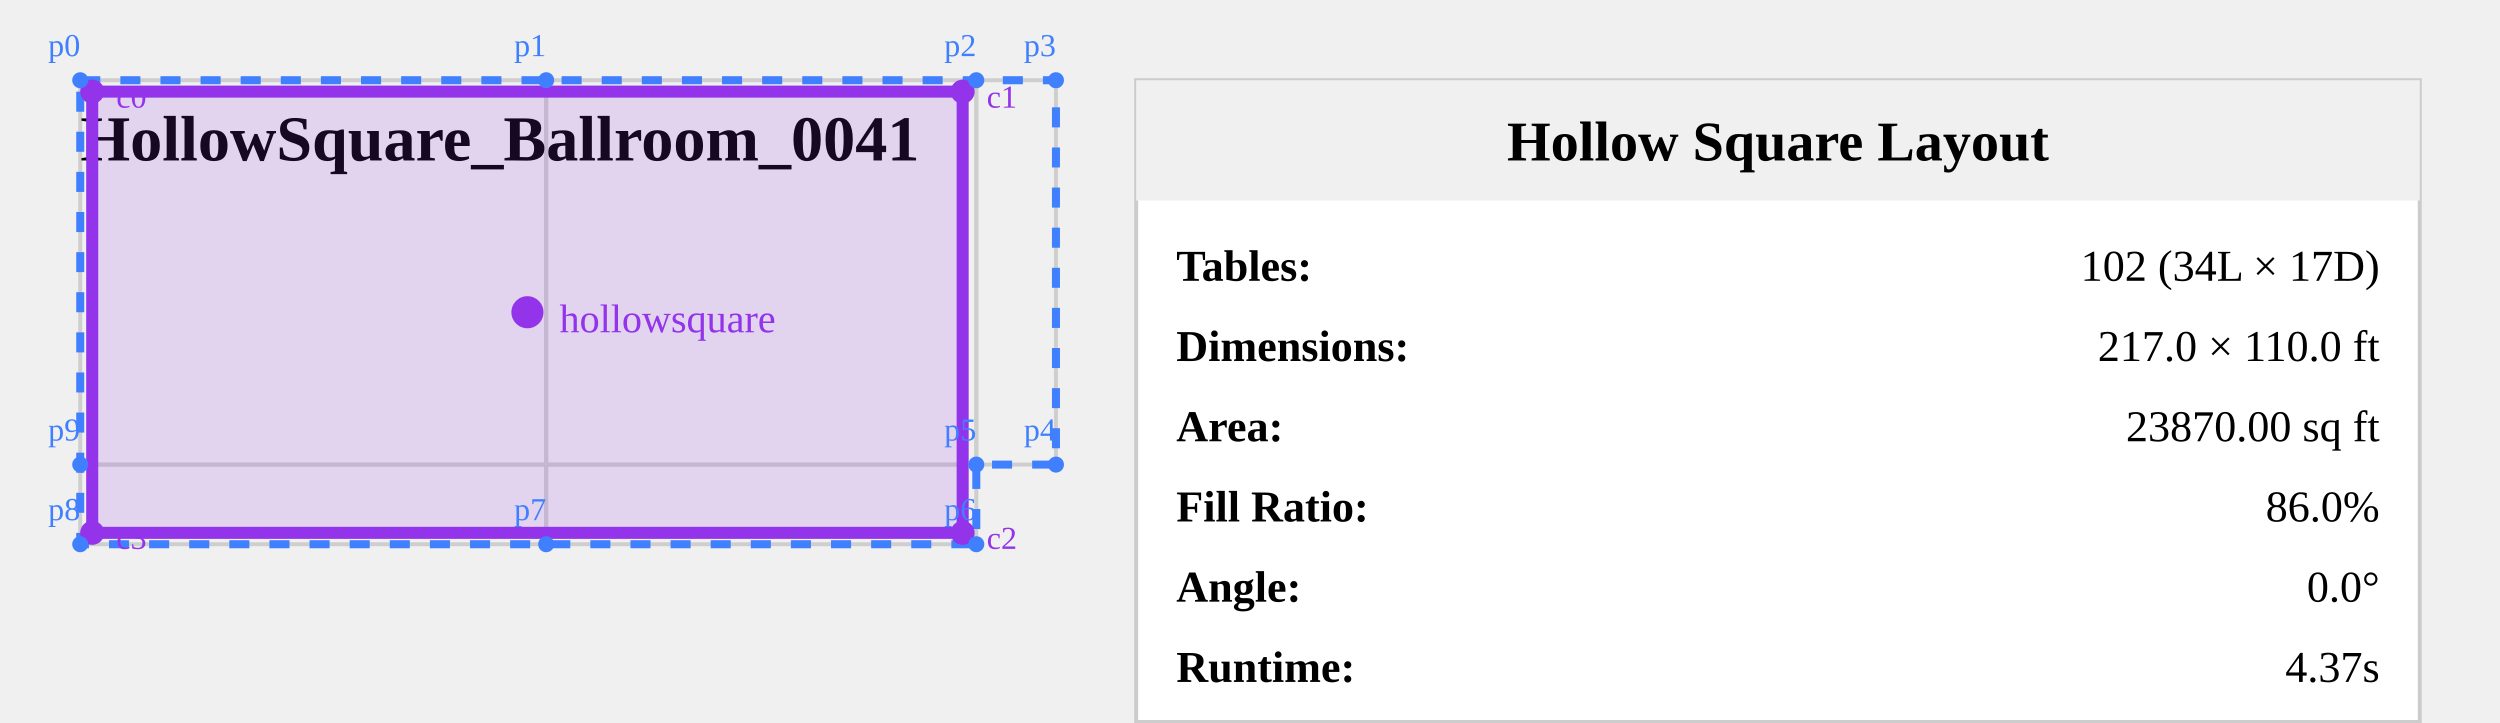
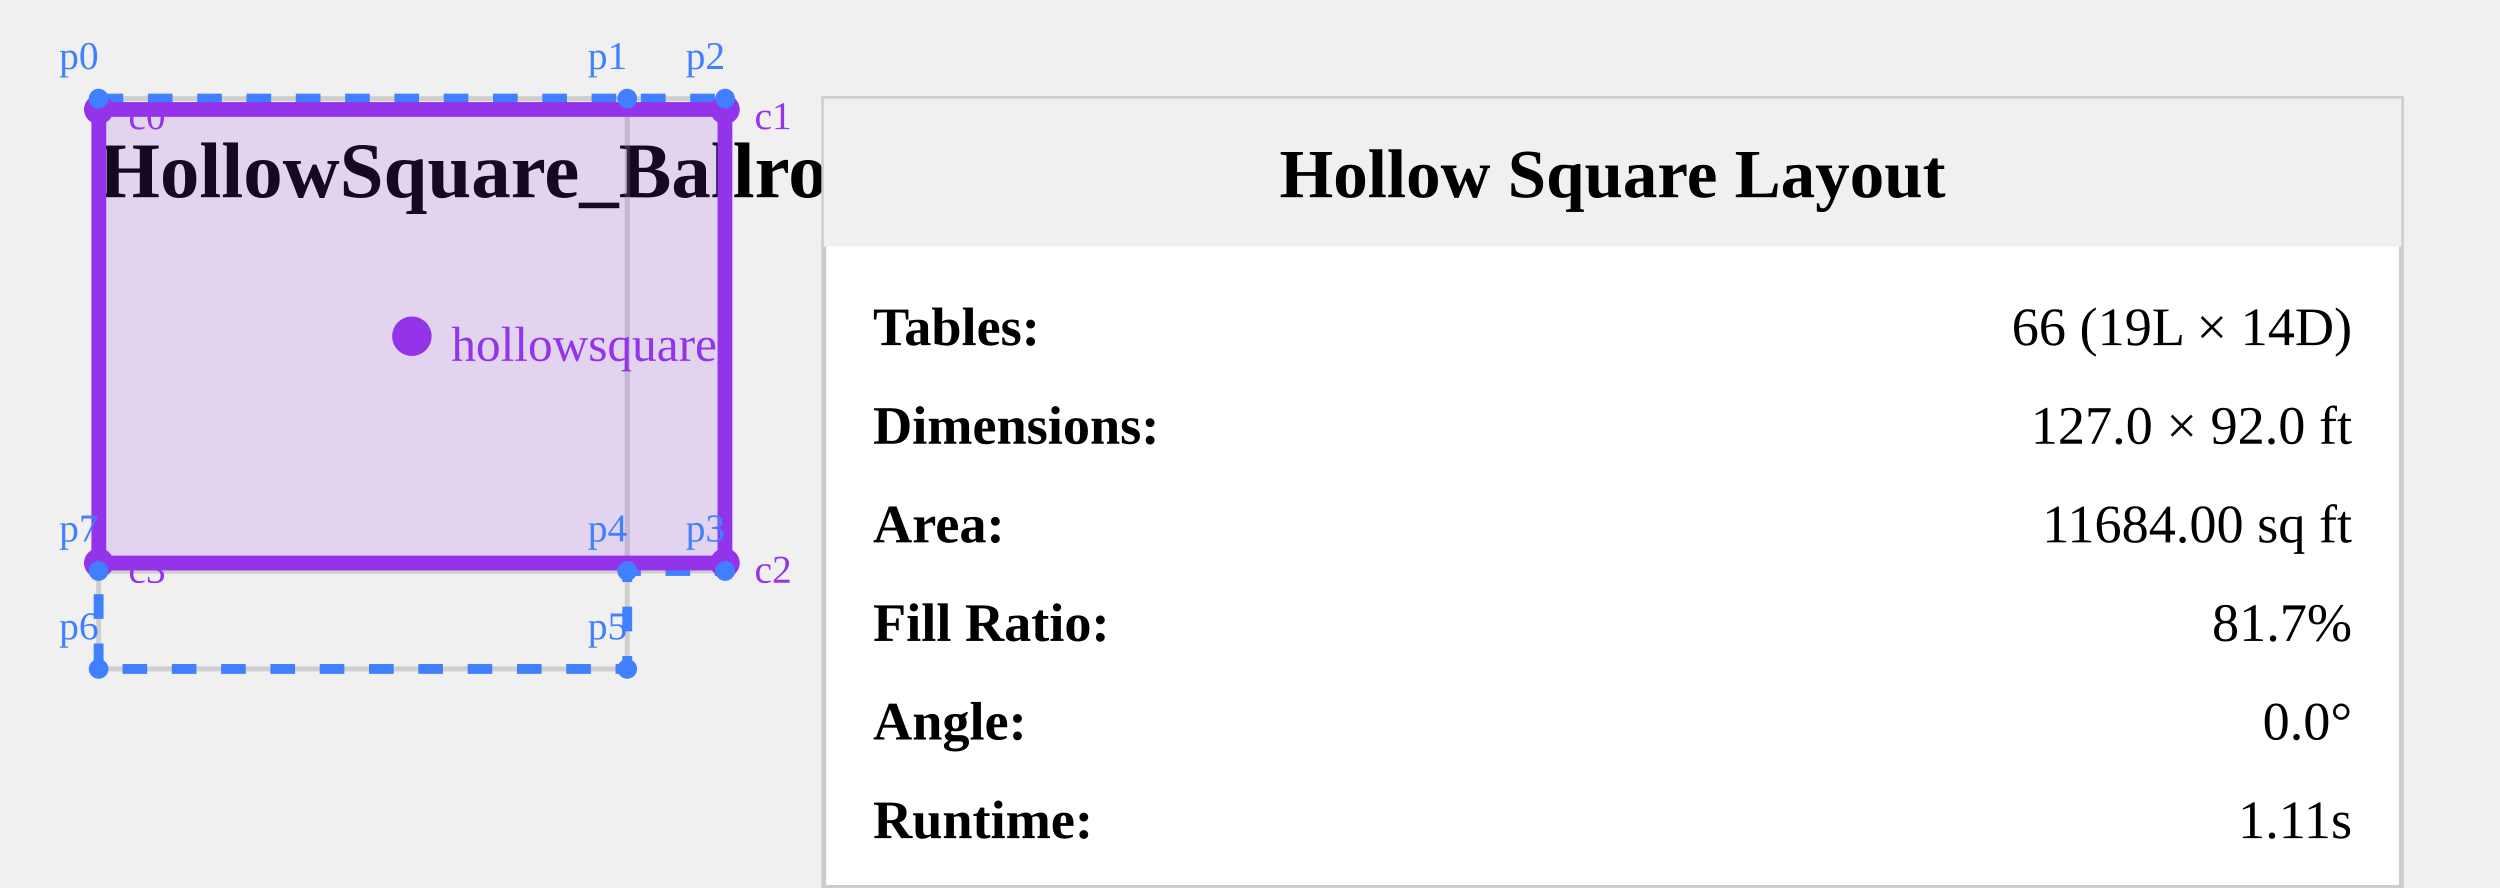
- <svg xmlns="http://www.w3.org/2000/svg" viewBox="214.808 12.256 623.247 180" width="623.247" height="180" style="background: white;">
-   <text x="234.808" y="52.256" font-size="16" font-weight="bold" fill="#000">
+ <svg xmlns="http://www.w3.org/2000/svg" viewBox="330.97 12.256 507.086 180" width="507.086" height="180" style="background: white;">
+   <text x="350.97" y="52.256" font-size="16" font-weight="bold" fill="#000">
    HollowSquare_Ballroom_0041
  </text>
  <g opacity="0.3">
-     <path id="Ballroom_Aisle_12" d="m 350.971,128.077 v 19.857 H 234.808 v -19.857 z" fill="none" stroke="#808080" stroke-width="1" />
    <path id="Ballroom_Aisle_34" d="m 458.199,128.077 v 19.857 l -107.227,0 v -19.857 z" fill="none" stroke="#808080" stroke-width="1" />
    <path id="Ballroom_Aisle_35" d="m 458.199,32.256 h 19.857 l 0,95.822 h -19.857 z" fill="none" stroke="#808080" stroke-width="1" />
-     <path id="Ballroom_Room_1" d="M 350.971,32.256 V 128.077 H 234.808 V 32.256 Z" fill="none" stroke="#808080" stroke-width="1" />
    <path id="Ballroom_Room_3" d="m 458.199,32.256 0,95.822 H 350.971 V 32.256 Z" fill="none" stroke="#808080" stroke-width="1" />
  </g>
-   <polygon points="234.81,32.26 350.971,32.256 458.199,32.256 478.056,32.256 478.056,128.077 458.199,128.077 458.199,147.934 350.971,147.934 234.808,147.934 234.808,128.077" fill="none" stroke="#4080ff" stroke-width="2" stroke-dasharray="5,5" />
-   <polygon points="237.797,35.095 454.797,35.095 454.797,145.095 237.797,145.095" fill="rgba(147, 51, 234, 0.15)" stroke="#9333ea" stroke-width="3" />
-   <circle cx="346.297" cy="90.095" r="4" fill="#9333ea" />
-   <text x="354.297" y="95.095" font-size="10" fill="#9333ea">hollowsquare</text>
-   <circle cx="237.797" cy="35.095" r="3" fill="#9333ea" />
-   <text x="243.797" y="39.095" font-size="8" fill="#9333ea">c0</text>
-   <circle cx="454.797" cy="35.095" r="3" fill="#9333ea" />
-   <text x="460.797" y="39.095" font-size="8" fill="#9333ea">c1</text>
-   <circle cx="454.797" cy="145.095" r="3" fill="#9333ea" />
-   <text x="460.797" y="149.095" font-size="8" fill="#9333ea">c2</text>
-   <circle cx="237.797" cy="145.095" r="3" fill="#9333ea" />
-   <text x="243.797" y="149.095" font-size="8" fill="#9333ea">c3</text>
-   <circle cx="234.81" cy="32.26" r="2" fill="#4080ff" />
-   <text x="226.81" y="26.26" font-size="8" fill="#4080ff">p0</text>
-   <circle cx="350.971" cy="32.256" r="2" fill="#4080ff" />
-   <text x="342.971" y="26.256" font-size="8" fill="#4080ff">p1</text>
+   <polygon points="350.97,32.26 458.199,32.256 478.056,32.256 478.056,128.077 458.199,128.077 458.199,147.934 350.971,147.934 350.971,128.077" fill="none" stroke="#4080ff" stroke-width="2" stroke-dasharray="5,5" />
+   <polygon points="351.013,34.455 478.013,34.455 478.013,126.455 351.013,126.455" fill="rgba(147, 51, 234, 0.15)" stroke="#9333ea" stroke-width="3" />
+   <circle cx="414.513" cy="80.455" r="4" fill="#9333ea" />
+   <text x="422.513" y="85.455" font-size="10" fill="#9333ea">hollowsquare</text>
+   <circle cx="351.013" cy="34.455" r="3" fill="#9333ea" />
+   <text x="357.013" y="38.455" font-size="8" fill="#9333ea">c0</text>
+   <circle cx="478.013" cy="34.455" r="3" fill="#9333ea" />
+   <text x="484.013" y="38.455" font-size="8" fill="#9333ea">c1</text>
+   <circle cx="478.013" cy="126.455" r="3" fill="#9333ea" />
+   <text x="484.013" y="130.455" font-size="8" fill="#9333ea">c2</text>
+   <circle cx="351.013" cy="126.455" r="3" fill="#9333ea" />
+   <text x="357.013" y="130.455" font-size="8" fill="#9333ea">c3</text>
+   <circle cx="350.97" cy="32.26" r="2" fill="#4080ff" />
+   <text x="342.97" y="26.26" font-size="8" fill="#4080ff">p0</text>
  <circle cx="458.199" cy="32.256" r="2" fill="#4080ff" />
-   <text x="450.199" y="26.256" font-size="8" fill="#4080ff">p2</text>
+   <text x="450.199" y="26.256" font-size="8" fill="#4080ff">p1</text>
  <circle cx="478.056" cy="32.256" r="2" fill="#4080ff" />
-   <text x="470.056" y="26.256" font-size="8" fill="#4080ff">p3</text>
+   <text x="470.056" y="26.256" font-size="8" fill="#4080ff">p2</text>
  <circle cx="478.056" cy="128.077" r="2" fill="#4080ff" />
-   <text x="470.056" y="122.077" font-size="8" fill="#4080ff">p4</text>
+   <text x="470.056" y="122.077" font-size="8" fill="#4080ff">p3</text>
  <circle cx="458.199" cy="128.077" r="2" fill="#4080ff" />
-   <text x="450.199" y="122.077" font-size="8" fill="#4080ff">p5</text>
+   <text x="450.199" y="122.077" font-size="8" fill="#4080ff">p4</text>
  <circle cx="458.199" cy="147.934" r="2" fill="#4080ff" />
-   <text x="450.199" y="141.934" font-size="8" fill="#4080ff">p6</text>
+   <text x="450.199" y="141.934" font-size="8" fill="#4080ff">p5</text>
  <circle cx="350.971" cy="147.934" r="2" fill="#4080ff" />
-   <text x="342.971" y="141.934" font-size="8" fill="#4080ff">p7</text>
-   <circle cx="234.808" cy="147.934" r="2" fill="#4080ff" />
-   <text x="226.808" y="141.934" font-size="8" fill="#4080ff">p8</text>
-   <circle cx="234.808" cy="128.077" r="2" fill="#4080ff" />
-   <text x="226.808" y="122.077" font-size="8" fill="#4080ff">p9</text>
+   <text x="342.971" y="141.934" font-size="8" fill="#4080ff">p6</text>
+   <circle cx="350.971" cy="128.077" r="2" fill="#4080ff" />
+   <text x="342.971" y="122.077" font-size="8" fill="#4080ff">p7</text>
  <g transform="translate(498.0556, 32.25559)">
    <rect x="0" y="0" width="320" height="160" fill="white" stroke="#ccc" stroke-width="1" />
    <rect x="0" y="0" width="320" height="30" fill="#f0f0f0" />
    <text x="160" y="20" font-size="14" font-weight="bold" text-anchor="middle">Hollow Square Layout</text>
    <text x="10" y="50" font-size="11" font-weight="bold">Tables:</text>
-     <text x="310" y="50" font-size="11" text-anchor="end">102 (34L × 17D)</text>
+     <text x="310" y="50" font-size="11" text-anchor="end">66 (19L × 14D)</text>
    <text x="10" y="70" font-size="11" font-weight="bold">Dimensions:</text>
-     <text x="310" y="70" font-size="11" text-anchor="end">217.0 × 110.0 ft</text>
+     <text x="310" y="70" font-size="11" text-anchor="end">127.0 × 92.0 ft</text>
    <text x="10" y="90" font-size="11" font-weight="bold">Area:</text>
-     <text x="310" y="90" font-size="11" text-anchor="end">23870.00 sq ft</text>
+     <text x="310" y="90" font-size="11" text-anchor="end">11684.00 sq ft</text>
    <text x="10" y="110" font-size="11" font-weight="bold">Fill Ratio:</text>
-     <text x="310" y="110" font-size="11" text-anchor="end">86.0%</text>
+     <text x="310" y="110" font-size="11" text-anchor="end">81.7%</text>
    <text x="10" y="130" font-size="11" font-weight="bold">Angle:</text>
    <text x="310" y="130" font-size="11" text-anchor="end">0.0°</text>
    <text x="10" y="150" font-size="11" font-weight="bold">Runtime:</text>
-     <text x="310" y="150" font-size="11" text-anchor="end">4.37s</text>
+     <text x="310" y="150" font-size="11" text-anchor="end">1.11s</text>
  </g>
</svg>
